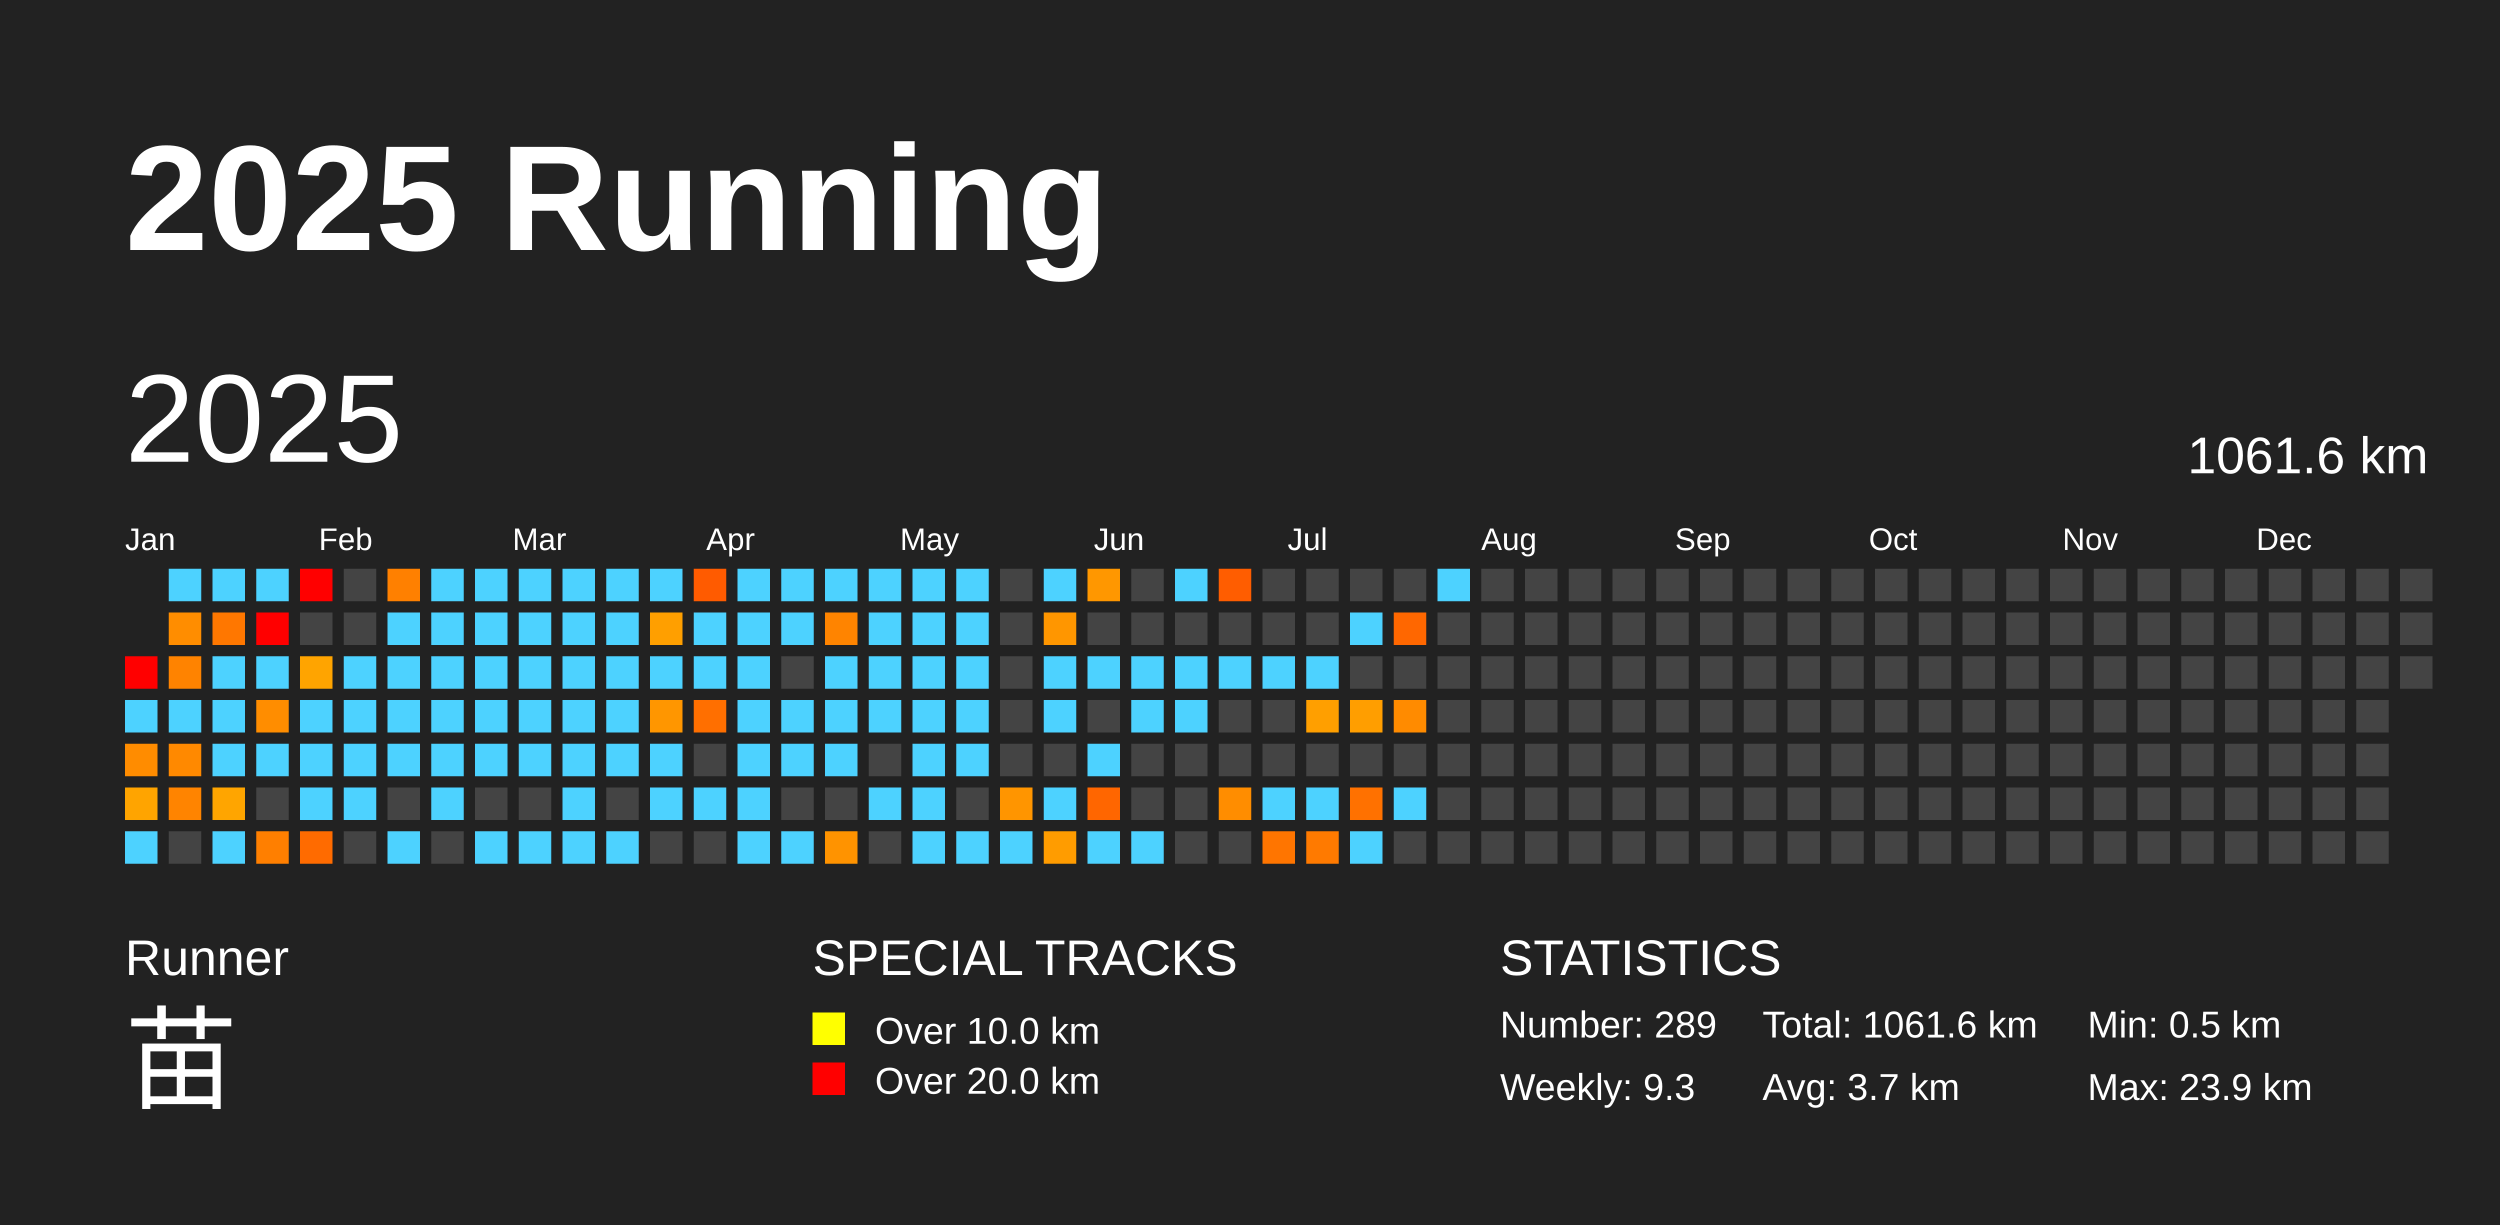
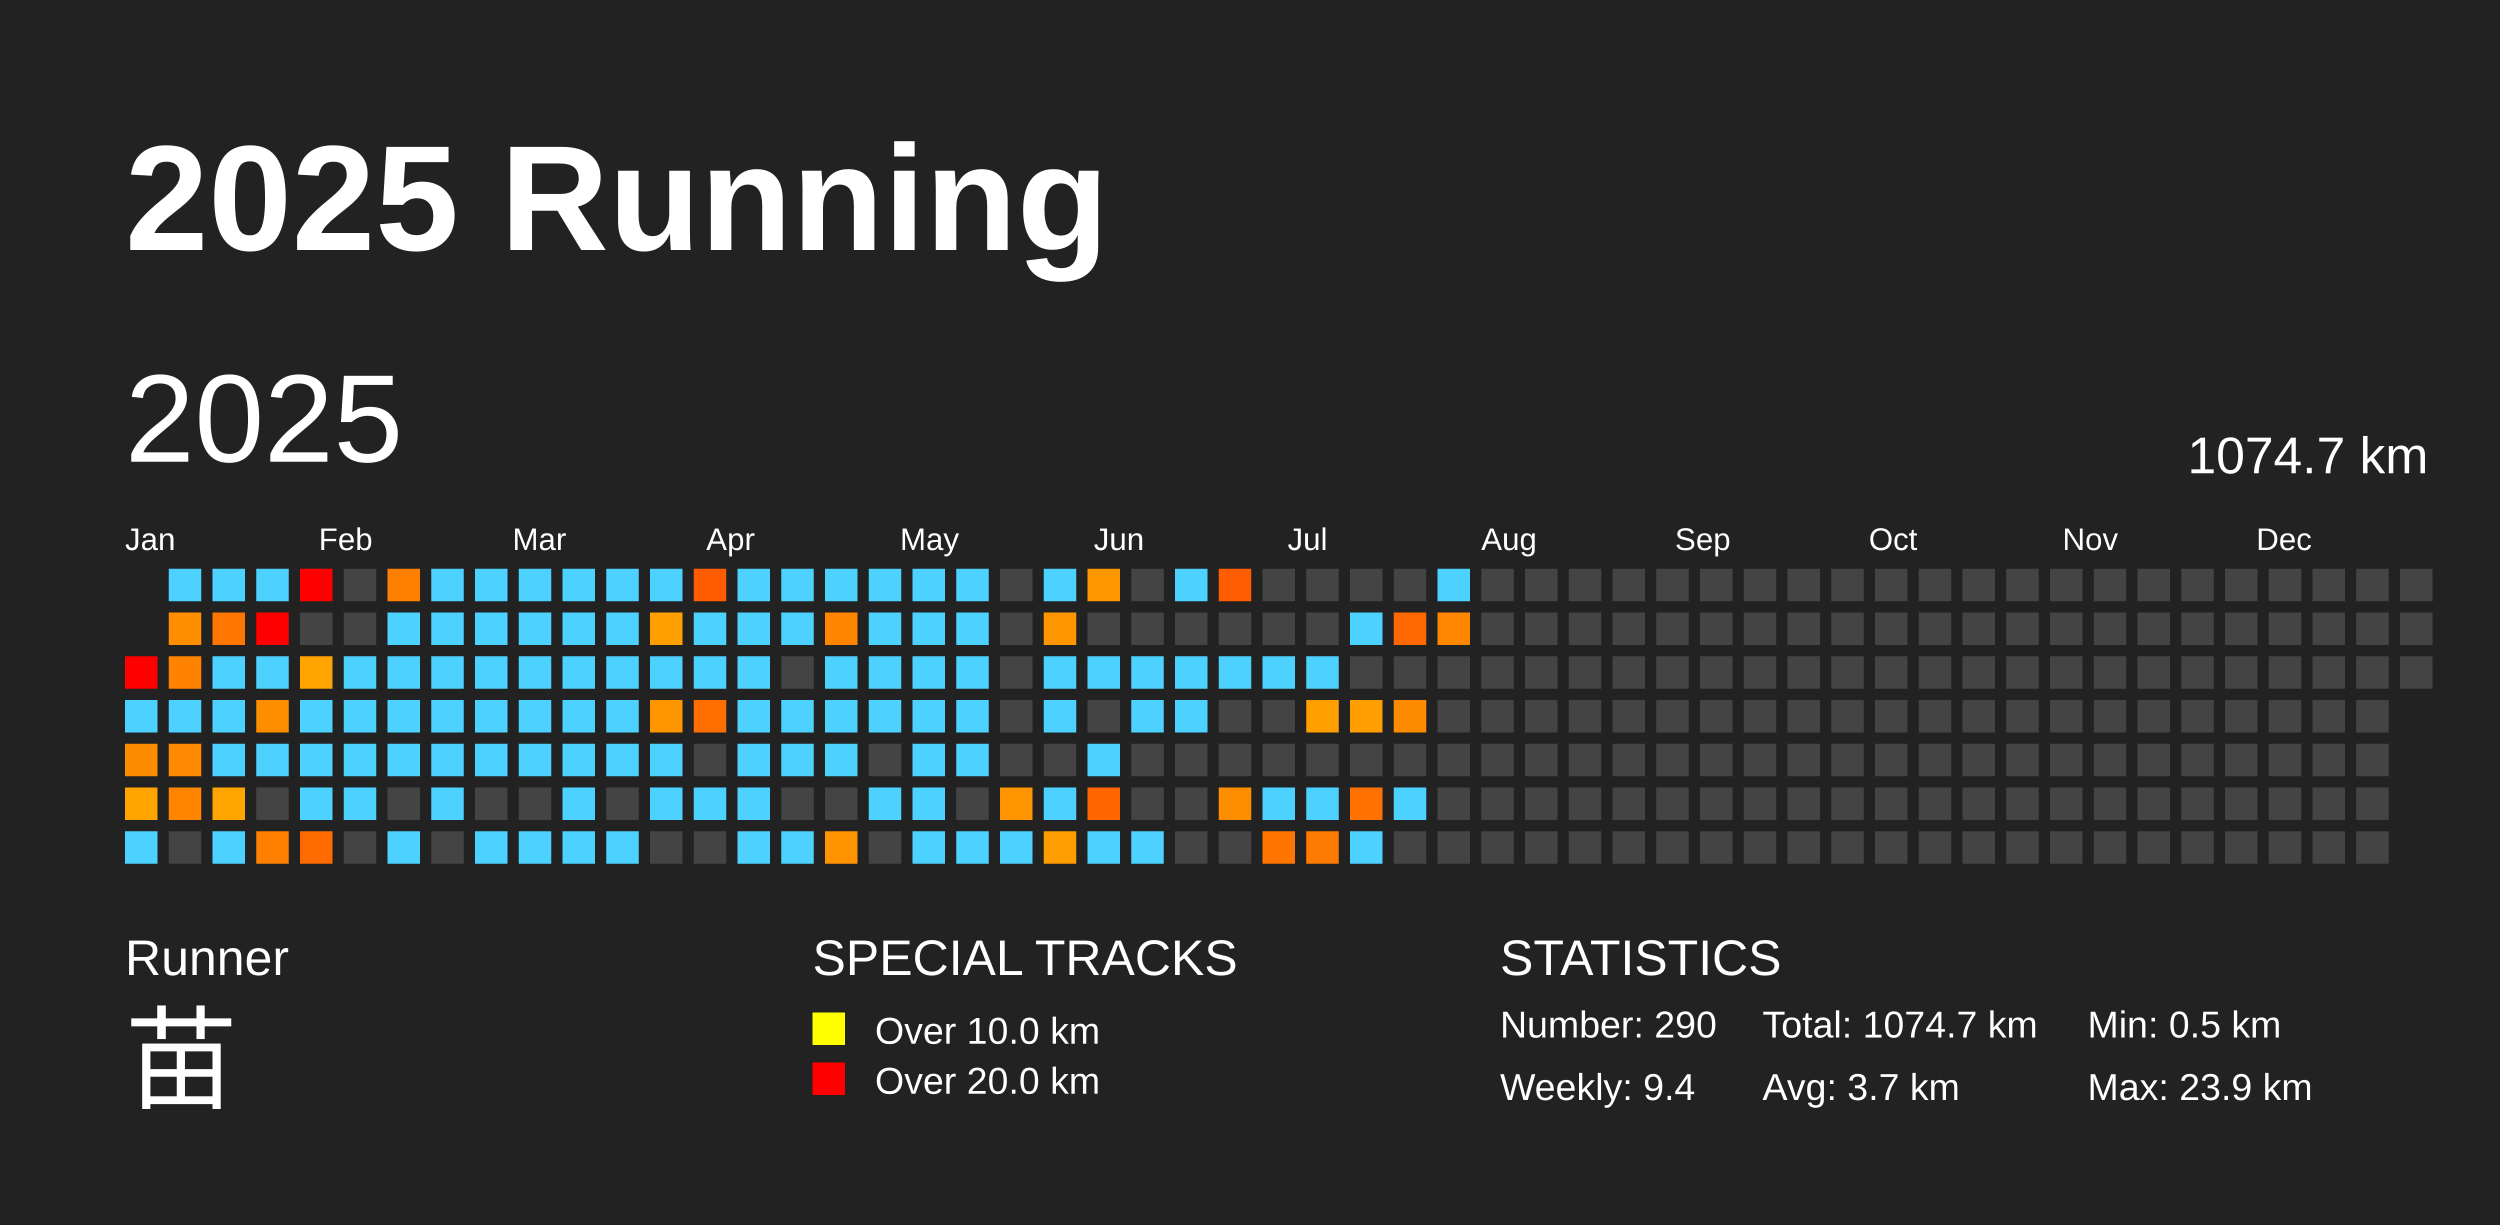
<svg xmlns="http://www.w3.org/2000/svg" baseProfile="full" height="98mm" version="1.1" viewBox="0,0,200,98" width="200mm">
  <defs />
  <rect fill="#222222" height="98" width="200" x="0" y="0" />
  <text fill="#FFFFFF" style="font-size:12px; font-family:Arial; font-weight:bold;" x="10" y="20">2025 Running</text>
  <text fill="#FFFFFF" style="font-size:4px; font-family:Arial" x="10" y="78">Runner</text>
  <text fill="#FFFFFF" style="font-size:9px; font-family:Arial" x="10" y="88">苗</text>
  <text fill="#FFFFFF" style="font-size:4px; font-family:Arial" x="65" y="78">SPECIAL TRACKS</text>
  <rect fill="yellow" height="2.6" width="2.6" x="65" y="81" />
  <text fill="#FFFFFF" style="font-size:3px; font-family:Arial" x="70" y="83.5">Over 10.0 km</text>
  <rect fill="red" height="2.6" width="2.6" x="65" y="85" />
  <text fill="#FFFFFF" style="font-size:3px; font-family:Arial" x="70" y="87.5">Over 20.0 km</text>
  <text fill="#FFFFFF" style="font-size:4px; font-family:Arial" x="120" y="78">STATISTICS</text>
-   <text fill="#FFFFFF" style="font-size:3px; font-family:Arial" x="120" y="83">Number: 289</text>
-   <text fill="#FFFFFF" style="font-size:3px; font-family:Arial" x="120" y="88">Weekly: 9.3</text>
-   <text fill="#FFFFFF" style="font-size:3px; font-family:Arial" x="141" y="83">Total: 1061.6 km</text>
+   <text fill="#FFFFFF" style="font-size:3px; font-family:Arial" x="120" y="83">Number: 290</text>
+   <text fill="#FFFFFF" style="font-size:3px; font-family:Arial" x="120" y="88">Weekly: 9.4</text>
+   <text fill="#FFFFFF" style="font-size:3px; font-family:Arial" x="141" y="83">Total: 1074.7 km</text>
  <text fill="#FFFFFF" style="font-size:3px; font-family:Arial" x="141" y="88">Avg: 3.7 km</text>
  <text fill="#FFFFFF" style="font-size:3px; font-family:Arial" x="167" y="83">Min: 0.5 km</text>
  <text fill="#FFFFFF" style="font-size:3px; font-family:Arial" x="167" y="88">Max: 23.9 km</text>
  <text dominant-baseline="hanging" fill="#FFFFFF" style="font-size:10.0px; font-family:Arial;" x="10" y="30">2025</text>
-   <text dominant-baseline="hanging" fill="#FFFFFF" style="font-size:4.125px; font-family:Arial;" x="175" y="35">1061.6 km</text>
+   <text dominant-baseline="hanging" fill="#FFFFFF" style="font-size:4.125px; font-family:Arial;" x="175" y="35">1074.7 km</text>
  <text fill="#FFFFFF" style="font-size:2.5px; font-family:Arial" x="10.0" y="44">Jan</text>
  <text fill="#FFFFFF" style="font-size:2.5px; font-family:Arial" x="25.5" y="44">Feb</text>
  <text fill="#FFFFFF" style="font-size:2.5px; font-family:Arial" x="41.0" y="44">Mar</text>
  <text fill="#FFFFFF" style="font-size:2.5px; font-family:Arial" x="56.5" y="44">Apr</text>
  <text fill="#FFFFFF" style="font-size:2.5px; font-family:Arial" x="72.0" y="44">May</text>
  <text fill="#FFFFFF" style="font-size:2.5px; font-family:Arial" x="87.5" y="44">Jun</text>
  <text fill="#FFFFFF" style="font-size:2.5px; font-family:Arial" x="103.0" y="44">Jul</text>
  <text fill="#FFFFFF" style="font-size:2.5px; font-family:Arial" x="118.5" y="44">Aug</text>
  <text fill="#FFFFFF" style="font-size:2.5px; font-family:Arial" x="134.0" y="44">Sep</text>
  <text fill="#FFFFFF" style="font-size:2.5px; font-family:Arial" x="149.5" y="44">Oct</text>
  <text fill="#FFFFFF" style="font-size:2.5px; font-family:Arial" x="165.0" y="44">Nov</text>
  <text fill="#FFFFFF" style="font-size:2.5px; font-family:Arial" x="180.5" y="44">Dec</text>
  <rect fill="red" height="2.6" width="2.6" x="10.0" y="52.5" />
  <rect fill="#4dd2ff" height="2.6" width="2.6" x="10.0" y="56.0" />
  <rect fill="#ff8c00" height="2.6" width="2.6" x="10.0" y="59.5" />
  <rect fill="#ffa400" height="2.6" width="2.6" x="10.0" y="63.0" />
  <rect fill="#4dd2ff" height="2.6" width="2.6" x="10.0" y="66.5" />
  <rect fill="#4dd2ff" height="2.6" width="2.6" x="13.5" y="45.5" />
  <rect fill="#ff8d00" height="2.6" width="2.6" x="13.5" y="49.0" />
  <rect fill="#ff8300" height="2.6" width="2.6" x="13.5" y="52.5" />
  <rect fill="#4dd2ff" height="2.6" width="2.6" x="13.5" y="56.0" />
  <rect fill="#ff8900" height="2.6" width="2.6" x="13.5" y="59.5" />
  <rect fill="#ff8400" height="2.6" width="2.6" x="13.5" y="63.0" />
  <rect fill="#444444" height="2.6" width="2.6" x="13.5" y="66.5" />
  <rect fill="#4dd2ff" height="2.6" width="2.6" x="17.0" y="45.5" />
  <rect fill="#ff7700" height="2.6" width="2.6" x="17.0" y="49.0" />
  <rect fill="#4dd2ff" height="2.6" width="2.6" x="17.0" y="52.5" />
  <rect fill="#4dd2ff" height="2.6" width="2.6" x="17.0" y="56.0" />
  <rect fill="#4dd2ff" height="2.6" width="2.6" x="17.0" y="59.5" />
  <rect fill="#ffa500" height="2.6" width="2.6" x="17.0" y="63.0" />
  <rect fill="#4dd2ff" height="2.6" width="2.6" x="17.0" y="66.5" />
  <rect fill="#4dd2ff" height="2.6" width="2.6" x="20.5" y="45.5" />
  <rect fill="red" height="2.6" width="2.6" x="20.5" y="49.0" />
  <rect fill="#4dd2ff" height="2.6" width="2.6" x="20.5" y="52.5" />
  <rect fill="#ff8d00" height="2.6" width="2.6" x="20.5" y="56.0" />
  <rect fill="#4dd2ff" height="2.6" width="2.6" x="20.5" y="59.5" />
  <rect fill="#444444" height="2.6" width="2.6" x="20.5" y="63.0" />
  <rect fill="#ff7f00" height="2.6" width="2.6" x="20.5" y="66.5" />
  <rect fill="red" height="2.6" width="2.6" x="24.0" y="45.5" />
  <rect fill="#444444" height="2.6" width="2.6" x="24.0" y="49.0" />
  <rect fill="#ffa400" height="2.6" width="2.6" x="24.0" y="52.5" />
  <rect fill="#4dd2ff" height="2.6" width="2.6" x="24.0" y="56.0" />
  <rect fill="#4dd2ff" height="2.6" width="2.6" x="24.0" y="59.5" />
  <rect fill="#4dd2ff" height="2.6" width="2.6" x="24.0" y="63.0" />
  <rect fill="#ff6b00" height="2.6" width="2.6" x="24.0" y="66.5" />
  <rect fill="#444444" height="2.6" width="2.6" x="27.5" y="45.5" />
  <rect fill="#444444" height="2.6" width="2.6" x="27.5" y="49.0" />
  <rect fill="#4dd2ff" height="2.6" width="2.6" x="27.5" y="52.5" />
  <rect fill="#4dd2ff" height="2.6" width="2.6" x="27.5" y="56.0" />
  <rect fill="#4dd2ff" height="2.6" width="2.6" x="27.5" y="59.5" />
  <rect fill="#4dd2ff" height="2.6" width="2.6" x="27.5" y="63.0" />
  <rect fill="#444444" height="2.6" width="2.6" x="27.5" y="66.5" />
  <rect fill="#ff8000" height="2.6" width="2.6" x="31.0" y="45.5" />
  <rect fill="#4dd2ff" height="2.6" width="2.6" x="31.0" y="49.0" />
  <rect fill="#4dd2ff" height="2.6" width="2.6" x="31.0" y="52.5" />
  <rect fill="#4dd2ff" height="2.6" width="2.6" x="31.0" y="56.0" />
  <rect fill="#4dd2ff" height="2.6" width="2.6" x="31.0" y="59.5" />
  <rect fill="#444444" height="2.6" width="2.6" x="31.0" y="63.0" />
  <rect fill="#4dd2ff" height="2.6" width="2.6" x="31.0" y="66.5" />
  <rect fill="#4dd2ff" height="2.6" width="2.6" x="34.5" y="45.5" />
  <rect fill="#4dd2ff" height="2.6" width="2.6" x="34.5" y="49.0" />
  <rect fill="#4dd2ff" height="2.6" width="2.6" x="34.5" y="52.5" />
  <rect fill="#4dd2ff" height="2.6" width="2.6" x="34.5" y="56.0" />
  <rect fill="#4dd2ff" height="2.6" width="2.6" x="34.5" y="59.5" />
  <rect fill="#4dd2ff" height="2.6" width="2.6" x="34.5" y="63.0" />
  <rect fill="#444444" height="2.6" width="2.6" x="34.5" y="66.5" />
  <rect fill="#4dd2ff" height="2.6" width="2.6" x="38.0" y="45.5" />
  <rect fill="#4dd2ff" height="2.6" width="2.6" x="38.0" y="49.0" />
  <rect fill="#4dd2ff" height="2.6" width="2.6" x="38.0" y="52.5" />
  <rect fill="#4dd2ff" height="2.6" width="2.6" x="38.0" y="56.0" />
  <rect fill="#4dd2ff" height="2.6" width="2.6" x="38.0" y="59.5" />
  <rect fill="#444444" height="2.6" width="2.6" x="38.0" y="63.0" />
  <rect fill="#4dd2ff" height="2.6" width="2.6" x="38.0" y="66.5" />
  <rect fill="#4dd2ff" height="2.6" width="2.6" x="41.5" y="45.5" />
  <rect fill="#4dd2ff" height="2.6" width="2.6" x="41.5" y="49.0" />
  <rect fill="#4dd2ff" height="2.6" width="2.6" x="41.5" y="52.5" />
  <rect fill="#4dd2ff" height="2.6" width="2.6" x="41.5" y="56.0" />
  <rect fill="#4dd2ff" height="2.6" width="2.6" x="41.5" y="59.5" />
  <rect fill="#444444" height="2.6" width="2.6" x="41.5" y="63.0" />
  <rect fill="#4dd2ff" height="2.6" width="2.6" x="41.5" y="66.5" />
  <rect fill="#4dd2ff" height="2.6" width="2.6" x="45.0" y="45.5" />
  <rect fill="#4dd2ff" height="2.6" width="2.6" x="45.0" y="49.0" />
  <rect fill="#4dd2ff" height="2.6" width="2.6" x="45.0" y="52.5" />
  <rect fill="#4dd2ff" height="2.6" width="2.6" x="45.0" y="56.0" />
  <rect fill="#4dd2ff" height="2.6" width="2.6" x="45.0" y="59.5" />
  <rect fill="#4dd2ff" height="2.6" width="2.6" x="45.0" y="63.0" />
  <rect fill="#4dd2ff" height="2.6" width="2.6" x="45.0" y="66.5" />
  <rect fill="#4dd2ff" height="2.6" width="2.6" x="48.5" y="45.5" />
  <rect fill="#4dd2ff" height="2.6" width="2.6" x="48.5" y="49.0" />
  <rect fill="#4dd2ff" height="2.6" width="2.6" x="48.5" y="52.5" />
  <rect fill="#4dd2ff" height="2.6" width="2.6" x="48.5" y="56.0" />
  <rect fill="#4dd2ff" height="2.6" width="2.6" x="48.5" y="59.5" />
  <rect fill="#444444" height="2.6" width="2.6" x="48.5" y="63.0" />
  <rect fill="#4dd2ff" height="2.6" width="2.6" x="48.5" y="66.5" />
  <rect fill="#4dd2ff" height="2.6" width="2.6" x="52.0" y="45.5" />
  <rect fill="#ff9f00" height="2.6" width="2.6" x="52.0" y="49.0" />
  <rect fill="#4dd2ff" height="2.6" width="2.6" x="52.0" y="52.5" />
  <rect fill="#ff9600" height="2.6" width="2.6" x="52.0" y="56.0" />
  <rect fill="#4dd2ff" height="2.6" width="2.6" x="52.0" y="59.5" />
  <rect fill="#4dd2ff" height="2.6" width="2.6" x="52.0" y="63.0" />
  <rect fill="#444444" height="2.6" width="2.6" x="52.0" y="66.5" />
  <rect fill="#ff5b00" height="2.6" width="2.6" x="55.5" y="45.5" />
  <rect fill="#4dd2ff" height="2.6" width="2.6" x="55.5" y="49.0" />
  <rect fill="#4dd2ff" height="2.6" width="2.6" x="55.5" y="52.5" />
  <rect fill="#ff6f00" height="2.6" width="2.6" x="55.5" y="56.0" />
  <rect fill="#444444" height="2.6" width="2.6" x="55.5" y="59.5" />
  <rect fill="#4dd2ff" height="2.6" width="2.6" x="55.5" y="63.0" />
  <rect fill="#444444" height="2.6" width="2.6" x="55.5" y="66.5" />
  <rect fill="#4dd2ff" height="2.6" width="2.6" x="59.0" y="45.5" />
  <rect fill="#4dd2ff" height="2.6" width="2.6" x="59.0" y="49.0" />
  <rect fill="#4dd2ff" height="2.6" width="2.6" x="59.0" y="52.5" />
  <rect fill="#4dd2ff" height="2.6" width="2.6" x="59.0" y="56.0" />
  <rect fill="#4dd2ff" height="2.6" width="2.6" x="59.0" y="59.5" />
  <rect fill="#4dd2ff" height="2.6" width="2.6" x="59.0" y="63.0" />
  <rect fill="#4dd2ff" height="2.6" width="2.6" x="59.0" y="66.5" />
  <rect fill="#4dd2ff" height="2.6" width="2.6" x="62.5" y="45.5" />
  <rect fill="#4dd2ff" height="2.6" width="2.6" x="62.5" y="49.0" />
  <rect fill="#444444" height="2.6" width="2.6" x="62.5" y="52.5" />
  <rect fill="#4dd2ff" height="2.6" width="2.6" x="62.5" y="56.0" />
  <rect fill="#4dd2ff" height="2.6" width="2.6" x="62.5" y="59.5" />
  <rect fill="#444444" height="2.6" width="2.6" x="62.5" y="63.0" />
  <rect fill="#4dd2ff" height="2.6" width="2.6" x="62.5" y="66.5" />
  <rect fill="#4dd2ff" height="2.6" width="2.6" x="66.0" y="45.5" />
  <rect fill="#ff8400" height="2.6" width="2.6" x="66.0" y="49.0" />
  <rect fill="#4dd2ff" height="2.6" width="2.6" x="66.0" y="52.5" />
  <rect fill="#4dd2ff" height="2.6" width="2.6" x="66.0" y="56.0" />
  <rect fill="#4dd2ff" height="2.6" width="2.6" x="66.0" y="59.5" />
  <rect fill="#444444" height="2.6" width="2.6" x="66.0" y="63.0" />
  <rect fill="#ff9300" height="2.6" width="2.6" x="66.0" y="66.5" />
  <rect fill="#4dd2ff" height="2.6" width="2.6" x="69.5" y="45.5" />
  <rect fill="#4dd2ff" height="2.6" width="2.6" x="69.5" y="49.0" />
  <rect fill="#4dd2ff" height="2.6" width="2.6" x="69.5" y="52.5" />
  <rect fill="#4dd2ff" height="2.6" width="2.6" x="69.5" y="56.0" />
  <rect fill="#444444" height="2.6" width="2.6" x="69.5" y="59.5" />
  <rect fill="#4dd2ff" height="2.6" width="2.6" x="69.5" y="63.0" />
  <rect fill="#444444" height="2.6" width="2.6" x="69.5" y="66.5" />
  <rect fill="#4dd2ff" height="2.6" width="2.6" x="73.0" y="45.5" />
  <rect fill="#4dd2ff" height="2.6" width="2.6" x="73.0" y="49.0" />
  <rect fill="#4dd2ff" height="2.6" width="2.6" x="73.0" y="52.5" />
  <rect fill="#4dd2ff" height="2.6" width="2.6" x="73.0" y="56.0" />
  <rect fill="#4dd2ff" height="2.6" width="2.6" x="73.0" y="59.5" />
  <rect fill="#4dd2ff" height="2.6" width="2.6" x="73.0" y="63.0" />
  <rect fill="#4dd2ff" height="2.6" width="2.6" x="73.0" y="66.5" />
  <rect fill="#4dd2ff" height="2.6" width="2.6" x="76.5" y="45.5" />
  <rect fill="#4dd2ff" height="2.6" width="2.6" x="76.5" y="49.0" />
  <rect fill="#4dd2ff" height="2.6" width="2.6" x="76.5" y="52.5" />
  <rect fill="#4dd2ff" height="2.6" width="2.6" x="76.5" y="56.0" />
  <rect fill="#4dd2ff" height="2.6" width="2.6" x="76.5" y="59.5" />
  <rect fill="#444444" height="2.6" width="2.6" x="76.5" y="63.0" />
  <rect fill="#4dd2ff" height="2.6" width="2.6" x="76.5" y="66.5" />
  <rect fill="#444444" height="2.6" width="2.6" x="80.0" y="45.5" />
  <rect fill="#444444" height="2.6" width="2.6" x="80.0" y="49.0" />
  <rect fill="#444444" height="2.6" width="2.6" x="80.0" y="52.5" />
  <rect fill="#444444" height="2.6" width="2.6" x="80.0" y="56.0" />
  <rect fill="#444444" height="2.6" width="2.6" x="80.0" y="59.5" />
  <rect fill="#ff9500" height="2.6" width="2.6" x="80.0" y="63.0" />
  <rect fill="#4dd2ff" height="2.6" width="2.6" x="80.0" y="66.5" />
  <rect fill="#4dd2ff" height="2.6" width="2.6" x="83.5" y="45.5" />
  <rect fill="#ff9600" height="2.6" width="2.6" x="83.5" y="49.0" />
  <rect fill="#4dd2ff" height="2.6" width="2.6" x="83.5" y="52.5" />
  <rect fill="#4dd2ff" height="2.6" width="2.6" x="83.5" y="56.0" />
  <rect fill="#444444" height="2.6" width="2.6" x="83.5" y="59.5" />
  <rect fill="#4dd2ff" height="2.6" width="2.6" x="83.5" y="63.0" />
  <rect fill="#ff9c00" height="2.6" width="2.6" x="83.5" y="66.5" />
  <rect fill="#ff9700" height="2.6" width="2.6" x="87.0" y="45.5" />
  <rect fill="#444444" height="2.6" width="2.6" x="87.0" y="49.0" />
  <rect fill="#4dd2ff" height="2.6" width="2.6" x="87.0" y="52.5" />
  <rect fill="#444444" height="2.6" width="2.6" x="87.0" y="56.0" />
  <rect fill="#4dd2ff" height="2.6" width="2.6" x="87.0" y="59.5" />
  <rect fill="#ff6600" height="2.6" width="2.6" x="87.0" y="63.0" />
  <rect fill="#4dd2ff" height="2.6" width="2.6" x="87.0" y="66.5" />
  <rect fill="#444444" height="2.6" width="2.6" x="90.5" y="45.5" />
  <rect fill="#444444" height="2.6" width="2.6" x="90.5" y="49.0" />
  <rect fill="#4dd2ff" height="2.6" width="2.6" x="90.5" y="52.5" />
  <rect fill="#4dd2ff" height="2.6" width="2.6" x="90.5" y="56.0" />
  <rect fill="#444444" height="2.6" width="2.6" x="90.5" y="59.5" />
  <rect fill="#444444" height="2.6" width="2.6" x="90.5" y="63.0" />
  <rect fill="#4dd2ff" height="2.6" width="2.6" x="90.5" y="66.5" />
  <rect fill="#4dd2ff" height="2.6" width="2.6" x="94.0" y="45.5" />
  <rect fill="#444444" height="2.6" width="2.6" x="94.0" y="49.0" />
  <rect fill="#4dd2ff" height="2.6" width="2.6" x="94.0" y="52.5" />
  <rect fill="#4dd2ff" height="2.6" width="2.6" x="94.0" y="56.0" />
  <rect fill="#444444" height="2.6" width="2.6" x="94.0" y="59.5" />
  <rect fill="#444444" height="2.6" width="2.6" x="94.0" y="63.0" />
  <rect fill="#444444" height="2.6" width="2.6" x="94.0" y="66.5" />
  <rect fill="#ff5d00" height="2.6" width="2.6" x="97.5" y="45.5" />
  <rect fill="#444444" height="2.6" width="2.6" x="97.5" y="49.0" />
  <rect fill="#4dd2ff" height="2.6" width="2.6" x="97.5" y="52.5" />
  <rect fill="#444444" height="2.6" width="2.6" x="97.5" y="56.0" />
  <rect fill="#444444" height="2.6" width="2.6" x="97.5" y="59.5" />
  <rect fill="#ff8d00" height="2.6" width="2.6" x="97.5" y="63.0" />
  <rect fill="#444444" height="2.6" width="2.6" x="97.5" y="66.5" />
  <rect fill="#444444" height="2.6" width="2.6" x="101.0" y="45.5" />
  <rect fill="#444444" height="2.6" width="2.6" x="101.0" y="49.0" />
  <rect fill="#4dd2ff" height="2.6" width="2.6" x="101.0" y="52.5" />
  <rect fill="#444444" height="2.6" width="2.6" x="101.0" y="56.0" />
  <rect fill="#444444" height="2.6" width="2.6" x="101.0" y="59.5" />
  <rect fill="#4dd2ff" height="2.6" width="2.6" x="101.0" y="63.0" />
  <rect fill="#ff7500" height="2.6" width="2.6" x="101.0" y="66.5" />
  <rect fill="#444444" height="2.6" width="2.6" x="104.5" y="45.5" />
  <rect fill="#444444" height="2.6" width="2.6" x="104.5" y="49.0" />
  <rect fill="#4dd2ff" height="2.6" width="2.6" x="104.5" y="52.5" />
  <rect fill="#ff9f00" height="2.6" width="2.6" x="104.5" y="56.0" />
  <rect fill="#444444" height="2.6" width="2.6" x="104.5" y="59.5" />
  <rect fill="#4dd2ff" height="2.6" width="2.6" x="104.5" y="63.0" />
  <rect fill="#ff7a00" height="2.6" width="2.6" x="104.5" y="66.5" />
  <rect fill="#444444" height="2.6" width="2.6" x="108.0" y="45.5" />
  <rect fill="#4dd2ff" height="2.6" width="2.6" x="108.0" y="49.0" />
  <rect fill="#444444" height="2.6" width="2.6" x="108.0" y="52.5" />
  <rect fill="#ff9e00" height="2.6" width="2.6" x="108.0" y="56.0" />
  <rect fill="#444444" height="2.6" width="2.6" x="108.0" y="59.5" />
  <rect fill="#ff7100" height="2.6" width="2.6" x="108.0" y="63.0" />
  <rect fill="#4dd2ff" height="2.6" width="2.6" x="108.0" y="66.5" />
  <rect fill="#444444" height="2.6" width="2.6" x="111.5" y="45.5" />
  <rect fill="#ff6700" height="2.6" width="2.6" x="111.5" y="49.0" />
  <rect fill="#444444" height="2.6" width="2.6" x="111.5" y="52.5" />
  <rect fill="#ff8b00" height="2.6" width="2.6" x="111.5" y="56.0" />
  <rect fill="#444444" height="2.6" width="2.6" x="111.5" y="59.5" />
  <rect fill="#4dd2ff" height="2.6" width="2.6" x="111.5" y="63.0" />
  <rect fill="#444444" height="2.6" width="2.6" x="111.5" y="66.5" />
  <rect fill="#4dd2ff" height="2.6" width="2.6" x="115.0" y="45.5" />
-   <rect fill="#444444" height="2.6" width="2.6" x="115.0" y="49.0" />
+   <rect fill="#ff8700" height="2.6" width="2.6" x="115.0" y="49.0" />
  <rect fill="#444444" height="2.6" width="2.6" x="115.0" y="52.5" />
  <rect fill="#444444" height="2.6" width="2.6" x="115.0" y="56.0" />
  <rect fill="#444444" height="2.6" width="2.6" x="115.0" y="59.5" />
  <rect fill="#444444" height="2.6" width="2.6" x="115.0" y="63.0" />
  <rect fill="#444444" height="2.6" width="2.6" x="115.0" y="66.5" />
  <rect fill="#444444" height="2.6" width="2.6" x="118.5" y="45.5" />
  <rect fill="#444444" height="2.6" width="2.6" x="118.5" y="49.0" />
  <rect fill="#444444" height="2.6" width="2.6" x="118.5" y="52.5" />
  <rect fill="#444444" height="2.6" width="2.6" x="118.5" y="56.0" />
  <rect fill="#444444" height="2.6" width="2.6" x="118.5" y="59.5" />
  <rect fill="#444444" height="2.6" width="2.6" x="118.5" y="63.0" />
  <rect fill="#444444" height="2.6" width="2.6" x="118.5" y="66.5" />
  <rect fill="#444444" height="2.6" width="2.6" x="122.0" y="45.5" />
  <rect fill="#444444" height="2.6" width="2.6" x="122.0" y="49.0" />
  <rect fill="#444444" height="2.6" width="2.6" x="122.0" y="52.5" />
  <rect fill="#444444" height="2.6" width="2.6" x="122.0" y="56.0" />
  <rect fill="#444444" height="2.6" width="2.6" x="122.0" y="59.5" />
  <rect fill="#444444" height="2.6" width="2.6" x="122.0" y="63.0" />
  <rect fill="#444444" height="2.6" width="2.6" x="122.0" y="66.5" />
  <rect fill="#444444" height="2.6" width="2.6" x="125.5" y="45.5" />
  <rect fill="#444444" height="2.6" width="2.6" x="125.5" y="49.0" />
  <rect fill="#444444" height="2.6" width="2.6" x="125.5" y="52.5" />
  <rect fill="#444444" height="2.6" width="2.6" x="125.5" y="56.0" />
  <rect fill="#444444" height="2.6" width="2.6" x="125.5" y="59.5" />
  <rect fill="#444444" height="2.6" width="2.6" x="125.5" y="63.0" />
  <rect fill="#444444" height="2.6" width="2.6" x="125.5" y="66.5" />
  <rect fill="#444444" height="2.6" width="2.6" x="129.0" y="45.5" />
  <rect fill="#444444" height="2.6" width="2.6" x="129.0" y="49.0" />
  <rect fill="#444444" height="2.6" width="2.6" x="129.0" y="52.5" />
  <rect fill="#444444" height="2.6" width="2.6" x="129.0" y="56.0" />
  <rect fill="#444444" height="2.6" width="2.6" x="129.0" y="59.5" />
  <rect fill="#444444" height="2.6" width="2.6" x="129.0" y="63.0" />
  <rect fill="#444444" height="2.6" width="2.6" x="129.0" y="66.5" />
  <rect fill="#444444" height="2.6" width="2.6" x="132.5" y="45.5" />
  <rect fill="#444444" height="2.6" width="2.6" x="132.5" y="49.0" />
  <rect fill="#444444" height="2.6" width="2.6" x="132.5" y="52.5" />
  <rect fill="#444444" height="2.6" width="2.6" x="132.5" y="56.0" />
  <rect fill="#444444" height="2.6" width="2.6" x="132.5" y="59.5" />
  <rect fill="#444444" height="2.6" width="2.6" x="132.5" y="63.0" />
  <rect fill="#444444" height="2.6" width="2.6" x="132.5" y="66.5" />
  <rect fill="#444444" height="2.6" width="2.6" x="136.0" y="45.5" />
  <rect fill="#444444" height="2.6" width="2.6" x="136.0" y="49.0" />
  <rect fill="#444444" height="2.6" width="2.6" x="136.0" y="52.5" />
  <rect fill="#444444" height="2.6" width="2.6" x="136.0" y="56.0" />
  <rect fill="#444444" height="2.6" width="2.6" x="136.0" y="59.5" />
  <rect fill="#444444" height="2.6" width="2.6" x="136.0" y="63.0" />
  <rect fill="#444444" height="2.6" width="2.6" x="136.0" y="66.5" />
  <rect fill="#444444" height="2.6" width="2.6" x="139.5" y="45.5" />
  <rect fill="#444444" height="2.6" width="2.6" x="139.5" y="49.0" />
  <rect fill="#444444" height="2.6" width="2.6" x="139.5" y="52.5" />
  <rect fill="#444444" height="2.6" width="2.6" x="139.5" y="56.0" />
  <rect fill="#444444" height="2.6" width="2.6" x="139.5" y="59.5" />
  <rect fill="#444444" height="2.6" width="2.6" x="139.5" y="63.0" />
  <rect fill="#444444" height="2.6" width="2.6" x="139.5" y="66.5" />
  <rect fill="#444444" height="2.6" width="2.6" x="143.0" y="45.5" />
  <rect fill="#444444" height="2.6" width="2.6" x="143.0" y="49.0" />
  <rect fill="#444444" height="2.6" width="2.6" x="143.0" y="52.5" />
  <rect fill="#444444" height="2.6" width="2.6" x="143.0" y="56.0" />
  <rect fill="#444444" height="2.6" width="2.6" x="143.0" y="59.5" />
  <rect fill="#444444" height="2.6" width="2.6" x="143.0" y="63.0" />
  <rect fill="#444444" height="2.6" width="2.6" x="143.0" y="66.5" />
  <rect fill="#444444" height="2.6" width="2.6" x="146.5" y="45.5" />
  <rect fill="#444444" height="2.6" width="2.6" x="146.5" y="49.0" />
  <rect fill="#444444" height="2.6" width="2.6" x="146.5" y="52.5" />
  <rect fill="#444444" height="2.6" width="2.6" x="146.5" y="56.0" />
  <rect fill="#444444" height="2.6" width="2.6" x="146.5" y="59.5" />
  <rect fill="#444444" height="2.6" width="2.6" x="146.5" y="63.0" />
  <rect fill="#444444" height="2.6" width="2.6" x="146.5" y="66.5" />
  <rect fill="#444444" height="2.6" width="2.6" x="150.0" y="45.5" />
  <rect fill="#444444" height="2.6" width="2.6" x="150.0" y="49.0" />
  <rect fill="#444444" height="2.6" width="2.6" x="150.0" y="52.5" />
  <rect fill="#444444" height="2.6" width="2.6" x="150.0" y="56.0" />
  <rect fill="#444444" height="2.6" width="2.6" x="150.0" y="59.5" />
  <rect fill="#444444" height="2.6" width="2.6" x="150.0" y="63.0" />
  <rect fill="#444444" height="2.6" width="2.6" x="150.0" y="66.5" />
  <rect fill="#444444" height="2.6" width="2.6" x="153.5" y="45.5" />
  <rect fill="#444444" height="2.6" width="2.6" x="153.5" y="49.0" />
  <rect fill="#444444" height="2.6" width="2.6" x="153.5" y="52.5" />
  <rect fill="#444444" height="2.6" width="2.6" x="153.5" y="56.0" />
  <rect fill="#444444" height="2.6" width="2.6" x="153.5" y="59.5" />
  <rect fill="#444444" height="2.6" width="2.6" x="153.5" y="63.0" />
  <rect fill="#444444" height="2.6" width="2.6" x="153.5" y="66.5" />
  <rect fill="#444444" height="2.6" width="2.6" x="157.0" y="45.5" />
  <rect fill="#444444" height="2.6" width="2.6" x="157.0" y="49.0" />
  <rect fill="#444444" height="2.6" width="2.6" x="157.0" y="52.5" />
  <rect fill="#444444" height="2.6" width="2.6" x="157.0" y="56.0" />
  <rect fill="#444444" height="2.6" width="2.6" x="157.0" y="59.5" />
  <rect fill="#444444" height="2.6" width="2.6" x="157.0" y="63.0" />
  <rect fill="#444444" height="2.6" width="2.6" x="157.0" y="66.5" />
  <rect fill="#444444" height="2.6" width="2.6" x="160.5" y="45.5" />
  <rect fill="#444444" height="2.6" width="2.6" x="160.5" y="49.0" />
  <rect fill="#444444" height="2.6" width="2.6" x="160.5" y="52.5" />
  <rect fill="#444444" height="2.6" width="2.6" x="160.5" y="56.0" />
  <rect fill="#444444" height="2.6" width="2.6" x="160.5" y="59.5" />
  <rect fill="#444444" height="2.6" width="2.6" x="160.5" y="63.0" />
  <rect fill="#444444" height="2.6" width="2.6" x="160.5" y="66.5" />
  <rect fill="#444444" height="2.6" width="2.6" x="164.0" y="45.5" />
  <rect fill="#444444" height="2.6" width="2.6" x="164.0" y="49.0" />
  <rect fill="#444444" height="2.6" width="2.6" x="164.0" y="52.5" />
  <rect fill="#444444" height="2.6" width="2.6" x="164.0" y="56.0" />
  <rect fill="#444444" height="2.6" width="2.6" x="164.0" y="59.5" />
  <rect fill="#444444" height="2.6" width="2.6" x="164.0" y="63.0" />
  <rect fill="#444444" height="2.6" width="2.6" x="164.0" y="66.5" />
  <rect fill="#444444" height="2.6" width="2.6" x="167.5" y="45.5" />
  <rect fill="#444444" height="2.6" width="2.6" x="167.5" y="49.0" />
  <rect fill="#444444" height="2.6" width="2.6" x="167.5" y="52.5" />
  <rect fill="#444444" height="2.6" width="2.6" x="167.5" y="56.0" />
  <rect fill="#444444" height="2.6" width="2.6" x="167.5" y="59.5" />
  <rect fill="#444444" height="2.6" width="2.6" x="167.5" y="63.0" />
  <rect fill="#444444" height="2.6" width="2.6" x="167.5" y="66.5" />
  <rect fill="#444444" height="2.6" width="2.6" x="171.0" y="45.5" />
  <rect fill="#444444" height="2.6" width="2.6" x="171.0" y="49.0" />
  <rect fill="#444444" height="2.6" width="2.6" x="171.0" y="52.5" />
  <rect fill="#444444" height="2.6" width="2.6" x="171.0" y="56.0" />
  <rect fill="#444444" height="2.6" width="2.6" x="171.0" y="59.5" />
  <rect fill="#444444" height="2.6" width="2.6" x="171.0" y="63.0" />
  <rect fill="#444444" height="2.6" width="2.6" x="171.0" y="66.5" />
  <rect fill="#444444" height="2.6" width="2.6" x="174.5" y="45.5" />
  <rect fill="#444444" height="2.6" width="2.6" x="174.5" y="49.0" />
  <rect fill="#444444" height="2.6" width="2.6" x="174.5" y="52.5" />
  <rect fill="#444444" height="2.6" width="2.6" x="174.5" y="56.0" />
  <rect fill="#444444" height="2.6" width="2.6" x="174.5" y="59.5" />
  <rect fill="#444444" height="2.6" width="2.6" x="174.5" y="63.0" />
  <rect fill="#444444" height="2.6" width="2.6" x="174.5" y="66.5" />
  <rect fill="#444444" height="2.6" width="2.6" x="178.0" y="45.5" />
  <rect fill="#444444" height="2.6" width="2.6" x="178.0" y="49.0" />
  <rect fill="#444444" height="2.6" width="2.6" x="178.0" y="52.5" />
  <rect fill="#444444" height="2.6" width="2.6" x="178.0" y="56.0" />
  <rect fill="#444444" height="2.6" width="2.6" x="178.0" y="59.5" />
  <rect fill="#444444" height="2.6" width="2.6" x="178.0" y="63.0" />
  <rect fill="#444444" height="2.6" width="2.6" x="178.0" y="66.5" />
  <rect fill="#444444" height="2.6" width="2.6" x="181.5" y="45.5" />
  <rect fill="#444444" height="2.6" width="2.6" x="181.5" y="49.0" />
  <rect fill="#444444" height="2.6" width="2.6" x="181.5" y="52.5" />
  <rect fill="#444444" height="2.6" width="2.6" x="181.5" y="56.0" />
  <rect fill="#444444" height="2.6" width="2.6" x="181.5" y="59.5" />
  <rect fill="#444444" height="2.6" width="2.6" x="181.5" y="63.0" />
  <rect fill="#444444" height="2.6" width="2.6" x="181.5" y="66.5" />
  <rect fill="#444444" height="2.6" width="2.6" x="185.0" y="45.5" />
  <rect fill="#444444" height="2.6" width="2.6" x="185.0" y="49.0" />
  <rect fill="#444444" height="2.6" width="2.6" x="185.0" y="52.5" />
  <rect fill="#444444" height="2.6" width="2.6" x="185.0" y="56.0" />
  <rect fill="#444444" height="2.6" width="2.6" x="185.0" y="59.5" />
  <rect fill="#444444" height="2.6" width="2.6" x="185.0" y="63.0" />
  <rect fill="#444444" height="2.6" width="2.6" x="185.0" y="66.5" />
  <rect fill="#444444" height="2.6" width="2.6" x="188.5" y="45.5" />
  <rect fill="#444444" height="2.6" width="2.6" x="188.5" y="49.0" />
  <rect fill="#444444" height="2.6" width="2.6" x="188.5" y="52.5" />
  <rect fill="#444444" height="2.6" width="2.6" x="188.5" y="56.0" />
  <rect fill="#444444" height="2.6" width="2.6" x="188.5" y="59.5" />
  <rect fill="#444444" height="2.6" width="2.6" x="188.5" y="63.0" />
  <rect fill="#444444" height="2.6" width="2.6" x="188.5" y="66.5" />
  <rect fill="#444444" height="2.6" width="2.6" x="192.0" y="45.5" />
  <rect fill="#444444" height="2.6" width="2.6" x="192.0" y="49.0" />
  <rect fill="#444444" height="2.6" width="2.6" x="192.0" y="52.5" />
</svg>
